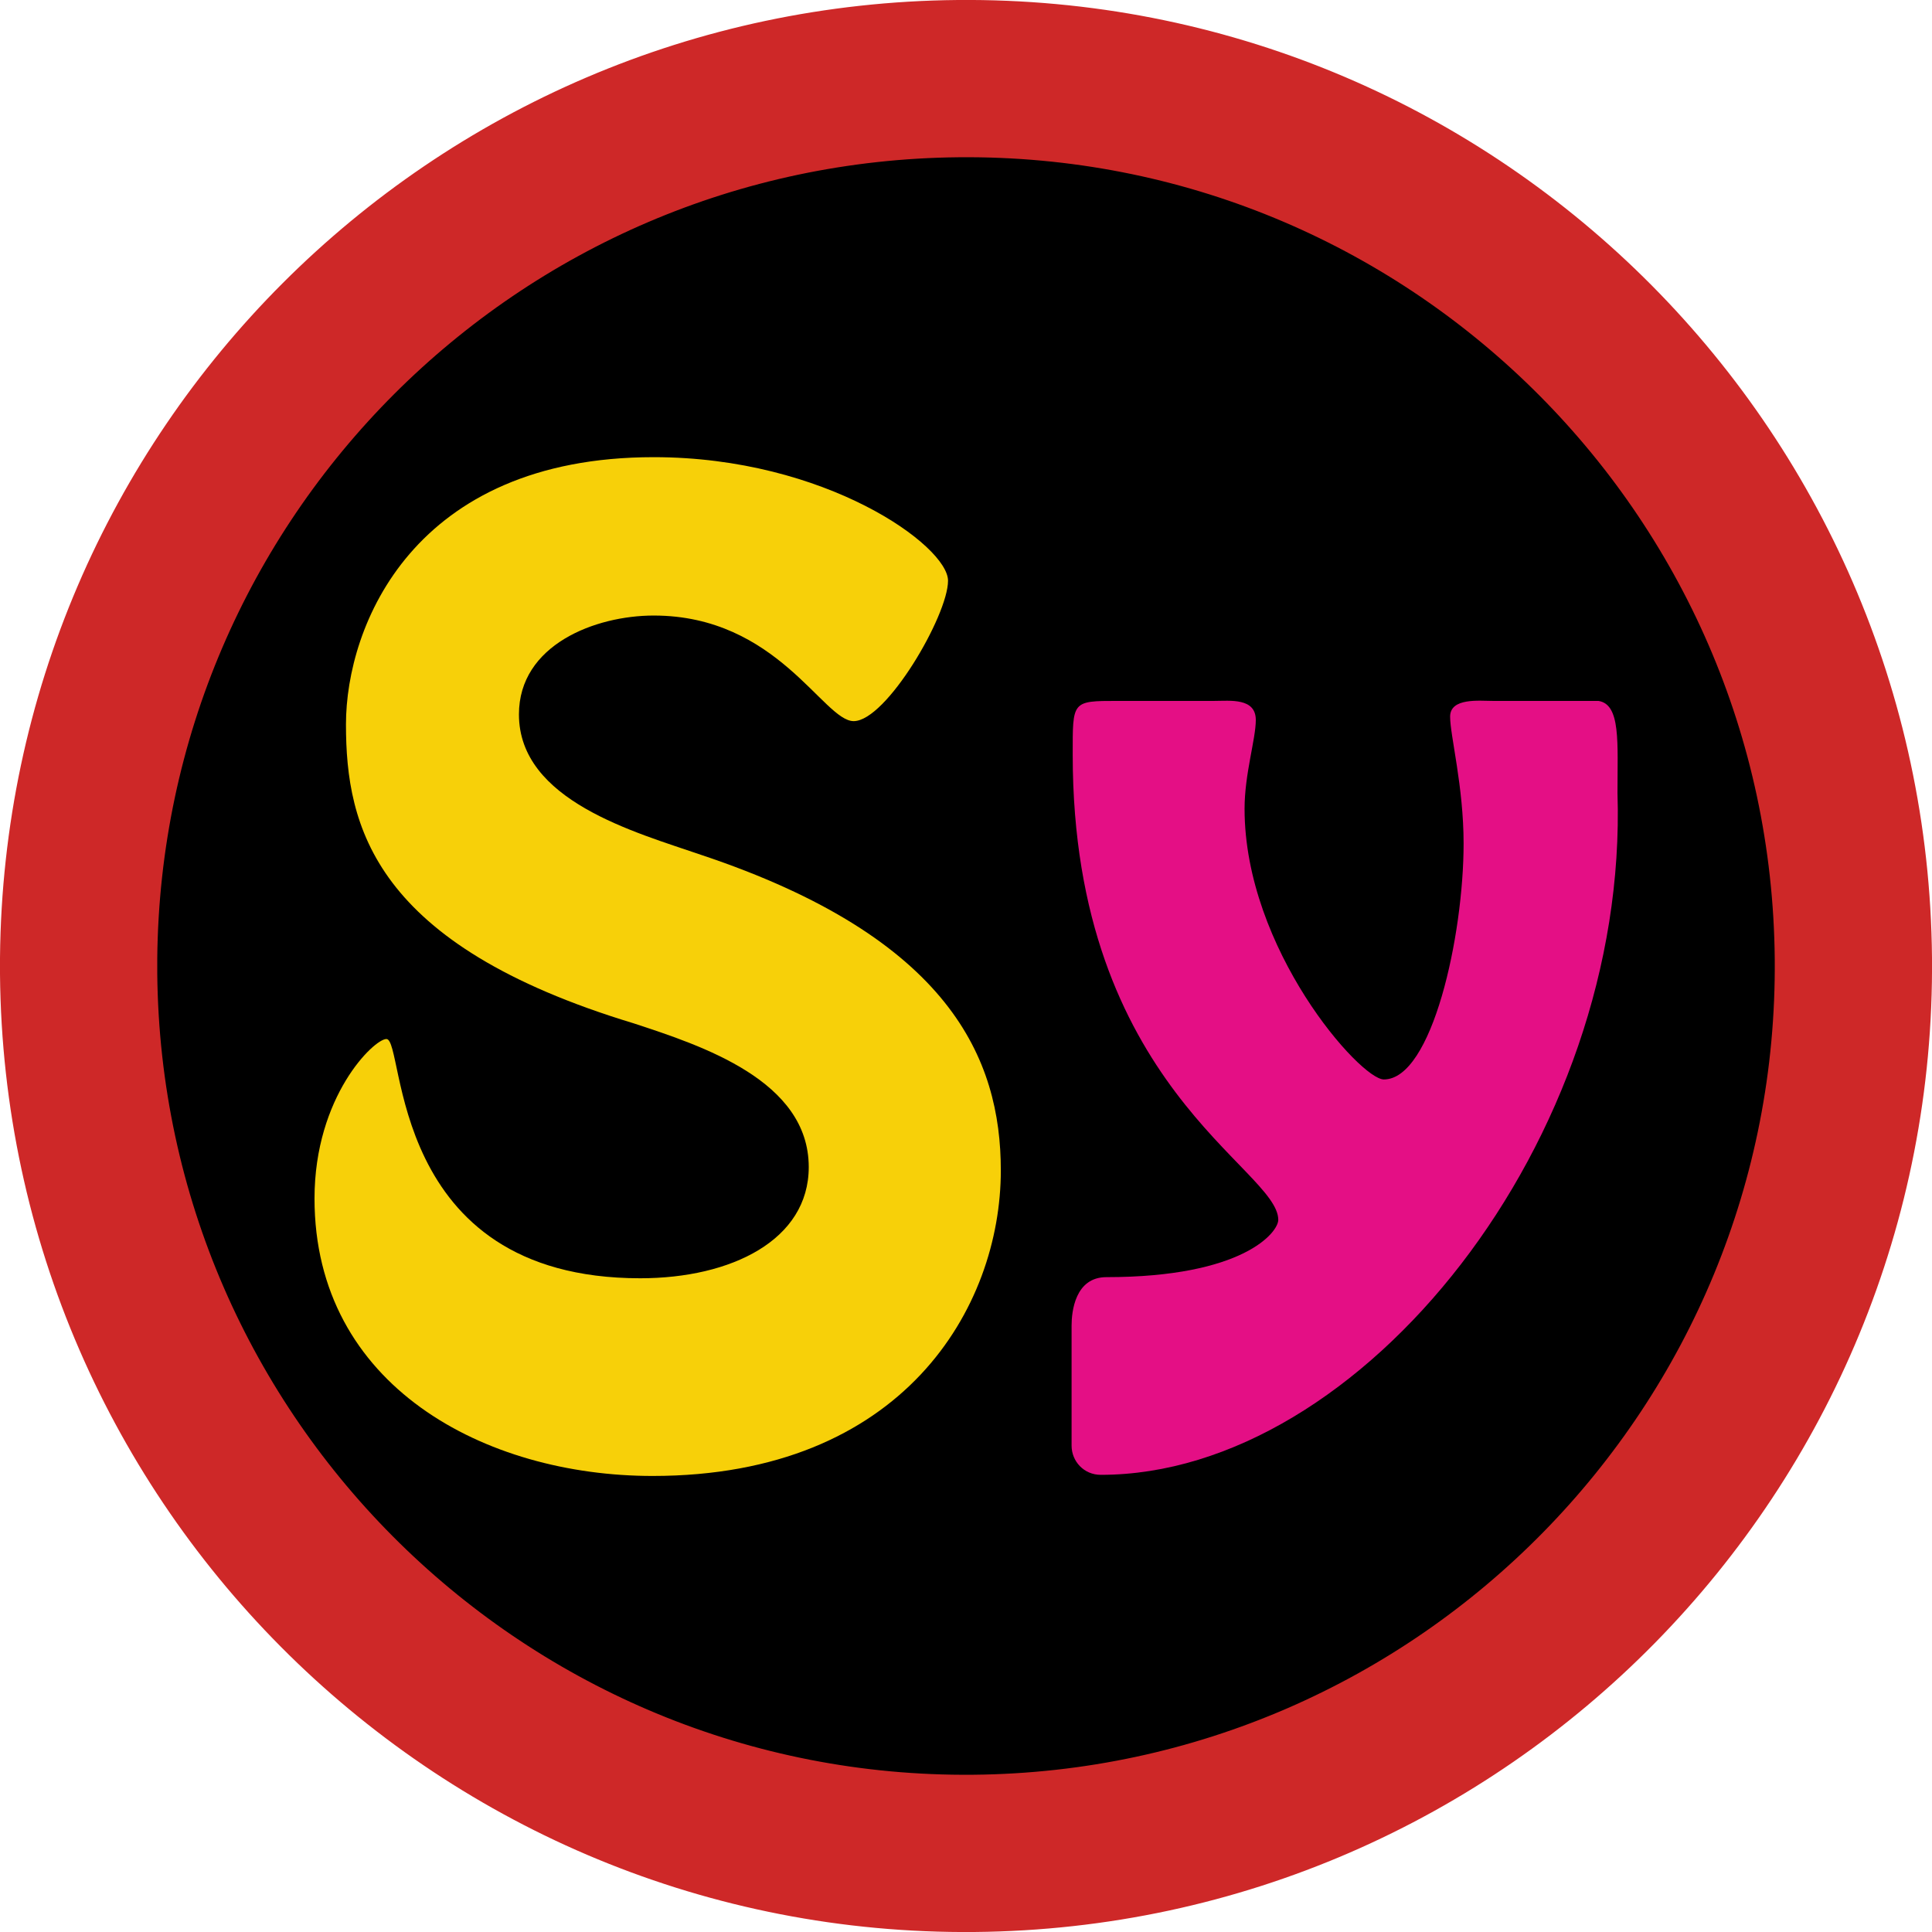
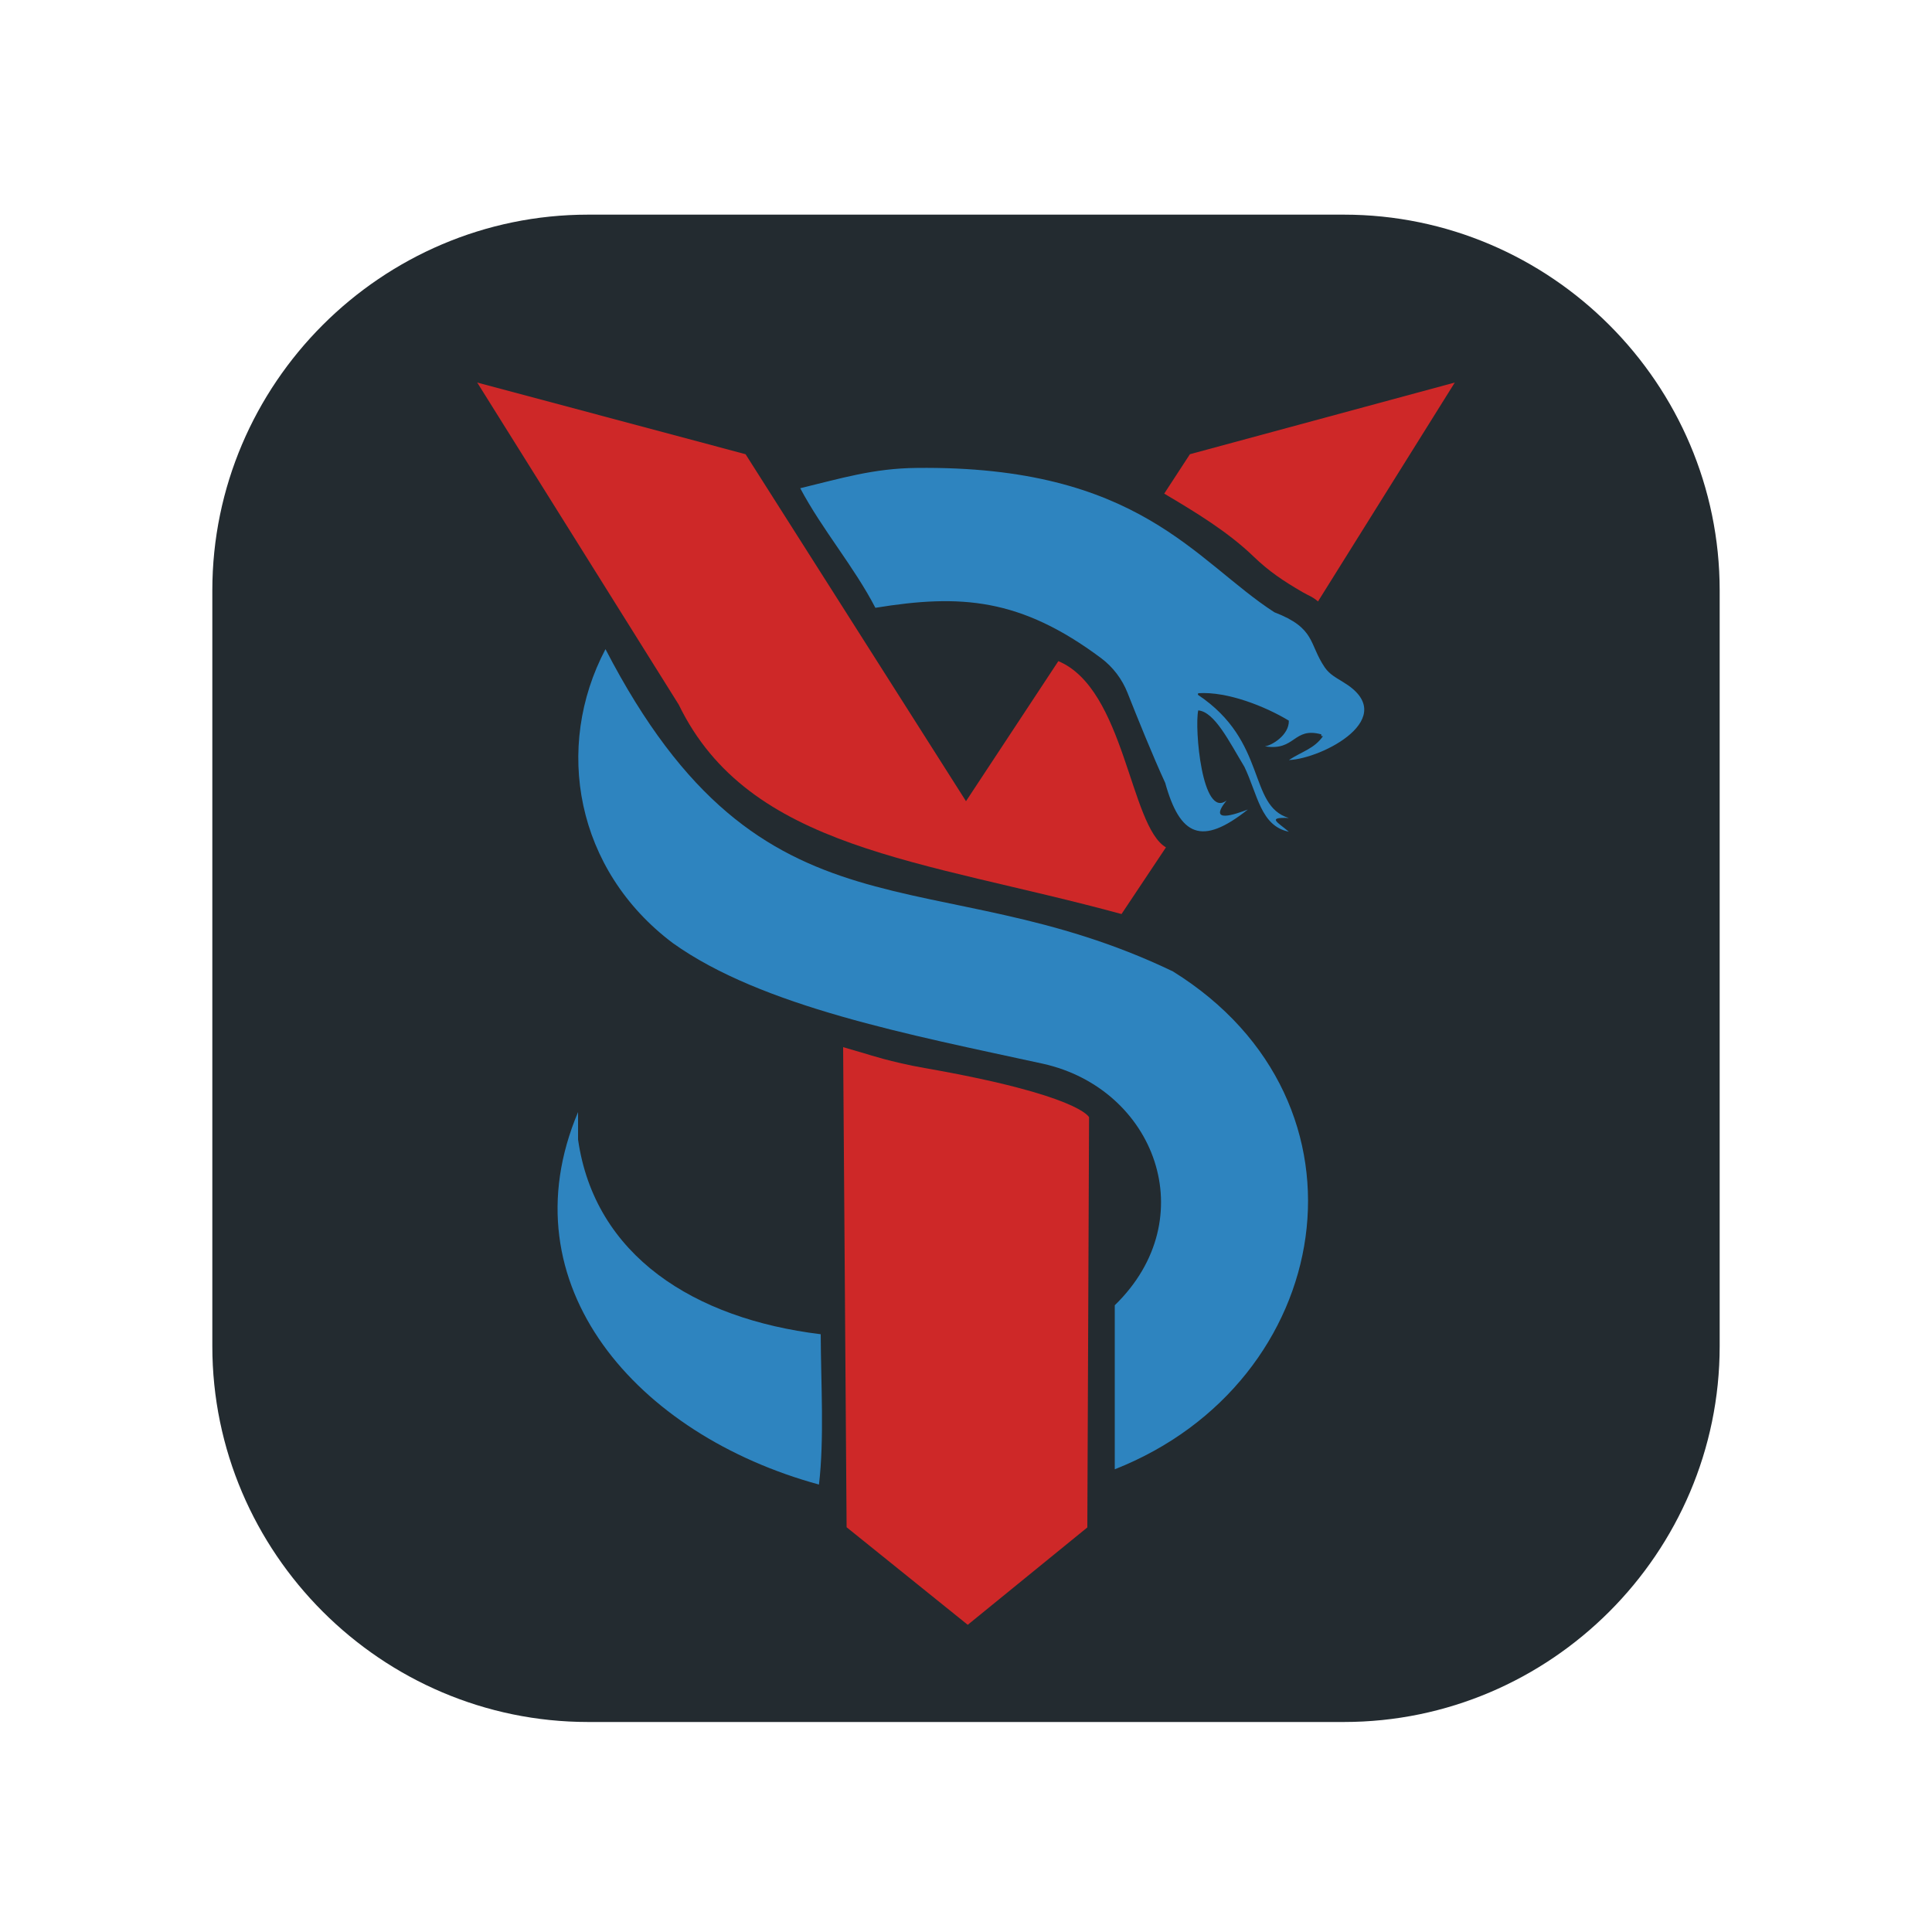
- <svg xmlns="http://www.w3.org/2000/svg" version="1.1" id="svg8" x="0px" y="0px" viewBox="0 0 172 172" style="enable-background:new 0 0 172 172;" xml:space="preserve">
+ <svg xmlns="http://www.w3.org/2000/svg" version="1.1" id="Layer_1" x="0px" y="0px" viewBox="0 0 1000 1000" style="enable-background:new 0 0 1000 1000;" xml:space="preserve">
  <style type="text/css">
- 	.st0{stroke:#CE2828;stroke-width:14;stroke-linecap:round;stroke-linejoin:round;}
- 	.st1{fill:#F7D009;}
- 	.st2{fill:#E40F85;}
+ 	.st0{fill:#232B30;}
+ 	.st1{fill:#2E84BF;}
+ 	.st2{fill:#CE2828;}
</style>
-   <g id="layer1">
-     <path id="path4535" class="st0" d="M85.3,7C129,6.6,164.6,41.7,165,85.3c0.4,43.6-34.7,79.3-78.3,79.7C43.1,165.4,7.4,130.3,7,86.7   c0-0.5,0-0.9,0-1.4C7.4,42.2,42.2,7.4,85.3,7z" />
-     <g id="text4543">
-       <path id="path4545" class="st1" d="M76,64.2c2.9,0,8.4-9.4,8.4-12.5S73.5,40.7,58.2,40.7c-21.4,0-27.4,15-27.4,23.8    c0,9.1,2.5,19.6,25.6,26.6c6.1,2,15.6,5.1,15.6,12.8c0,6.5-6.9,9.9-15,9.9c-22.6,0-20.9-21.3-22.6-21.3c-1.1,0-6.4,5.1-6.4,14.2    c0,16.7,15.2,24.7,30.1,24.7c22.3,0,31-15,31-27.2c0-9.9-4.5-20.7-26.7-28.1c-5.8-2-16.2-4.8-16.2-12.5c0-6.2,6.8-8.8,12-8.8    C69.2,54.8,73.3,64.2,76,64.2L76,64.2z" />
-       <path id="path4547" class="st2" d="M95.4,128.7c0,1.4,1.1,2.6,2.6,2.6c23.2,0,47-29.8,46-60.7c0-4.5,0.3-7.9-1.7-8.2h-9.4    c-1.2,0-3.8-0.3-3.8,1.4s1.2,6.2,1.2,11.3c0,8.2-2.8,21-7.1,21c-2.1,0-12.4-11.6-12.4-24.1c0-3.1,1-6.2,1-7.9c0-2-2.3-1.7-3.7-1.7    h-8.6c-4.1,0-4,0-4,4.8c0,29.5,18.3,36.8,18.3,41.4c0,1.1-3.1,5.1-15.3,5.1c-2.8,0-3.1,3.1-3.1,4.3L95.4,128.7z" />
-     </g>
+   <g id="Calque_2">
+     <path class="st0" d="M304.4,891.3h391.2c107,0,194.5-87.5,194.5-194.5V305.6c0-107-87.5-194.5-194.5-194.5H304.4   c-107,0-194.5,87.5-194.5,194.5v391.2C109.9,803.8,197.5,891.3,304.4,891.3z" />
+   </g>
+   <g id="Calque_1">
+     <path class="st1" d="M474.4,242.2c115.3-1.4,144.2,48.2,185.2,74.7c21.6,8.3,17.7,16.3,26.2,28.7c2.5,3.5,5.5,5,9.5,7.5   c30.3,18.2-10.8,39.6-28.2,40.3c7.1-4.6,13.2-5.9,17.7-12.4c-0.3,0-0.6,0-0.9,0c0-0.3,0-0.6,0-0.9c-14.6-4-13.3,8.8-29.2,6.2   c3.5-0.4,12.6-5.8,12.4-13.3c-11.9-7.2-31.6-15.2-46.9-14.2c-0.1,0.4-0.1,0.4-0.2,0.8c36.3,24.2,25.7,57.3,47.1,63.8   c-11.6-0.5-5.9,2.1,0,7.1c-14.6-3-16.1-19.2-23-33.6c-7.8-12.9-15.4-28.5-23.9-29.2c-2,9.2,2,56.4,14.7,46.6   c-10,12.3,4.4,7.2,11,4.7c-23.9,19-35.1,13.8-42.8-13.8c-6.2-13.4-14.6-34.2-19.5-46.6c-2.8-7.1-7.5-13.3-13.6-17.9   c-41.8-31.2-72.8-33.3-116.9-26.1c-11.1-21.4-27.5-40.4-38.9-61.9C435,247.7,452,242.4,474.4,242.2z" />
+     <path class="st1" d="M313.4,336C395.3,494.3,482,442.7,607.1,502.8c109.3,67.9,83.8,212.8-30.1,257.7c0-28.3,0-56.6,0-84.9   c46.4-45.1,20.7-112.1-37.1-125c-68.8-15-145.6-29.5-191.7-62.5C298,450.3,286.6,386.8,313.4,336z" />
+     <path class="st1" d="M424.8,690.6c0.1,25.4,1.9,53.9-0.9,77.8c-94.2-25.7-162.5-103.3-124.7-192.8c0,4.7,0,9.4,0,14.2   C307.8,650,359.3,682.6,424.8,690.6z" />
+   </g>
+   <g id="Calque_3">
+     <path class="st2" d="M247,198l138.9,37.1L500,414.7l47.8-72.5c34.5,14.5,37,85.5,55.7,96.4l-23,34.5   C477,444.9,387.8,439.9,351.3,364.7C317.9,311.3,247.1,198.1,247,198z" />
+     <path class="st2" d="M602.6,255.5c16.2,9.6,33.1,19.8,46.5,32.8c7.5,7.2,14.9,12.3,25.3,18.3c3.9,2.2,4.7,2.1,7.8,4.7L753,198   l-137.1,37.1L602.6,255.5z" />
+     <path class="st2" d="M500.9,841l61.9-50.4l0.9-212.3c0,0-4.5-11.4-85.2-25.5c-17.1-3-29.7-7.2-29.8-7.2l-12.3-3.6l1.8,248.5   L500.9,841z" />
  </g>
</svg>
